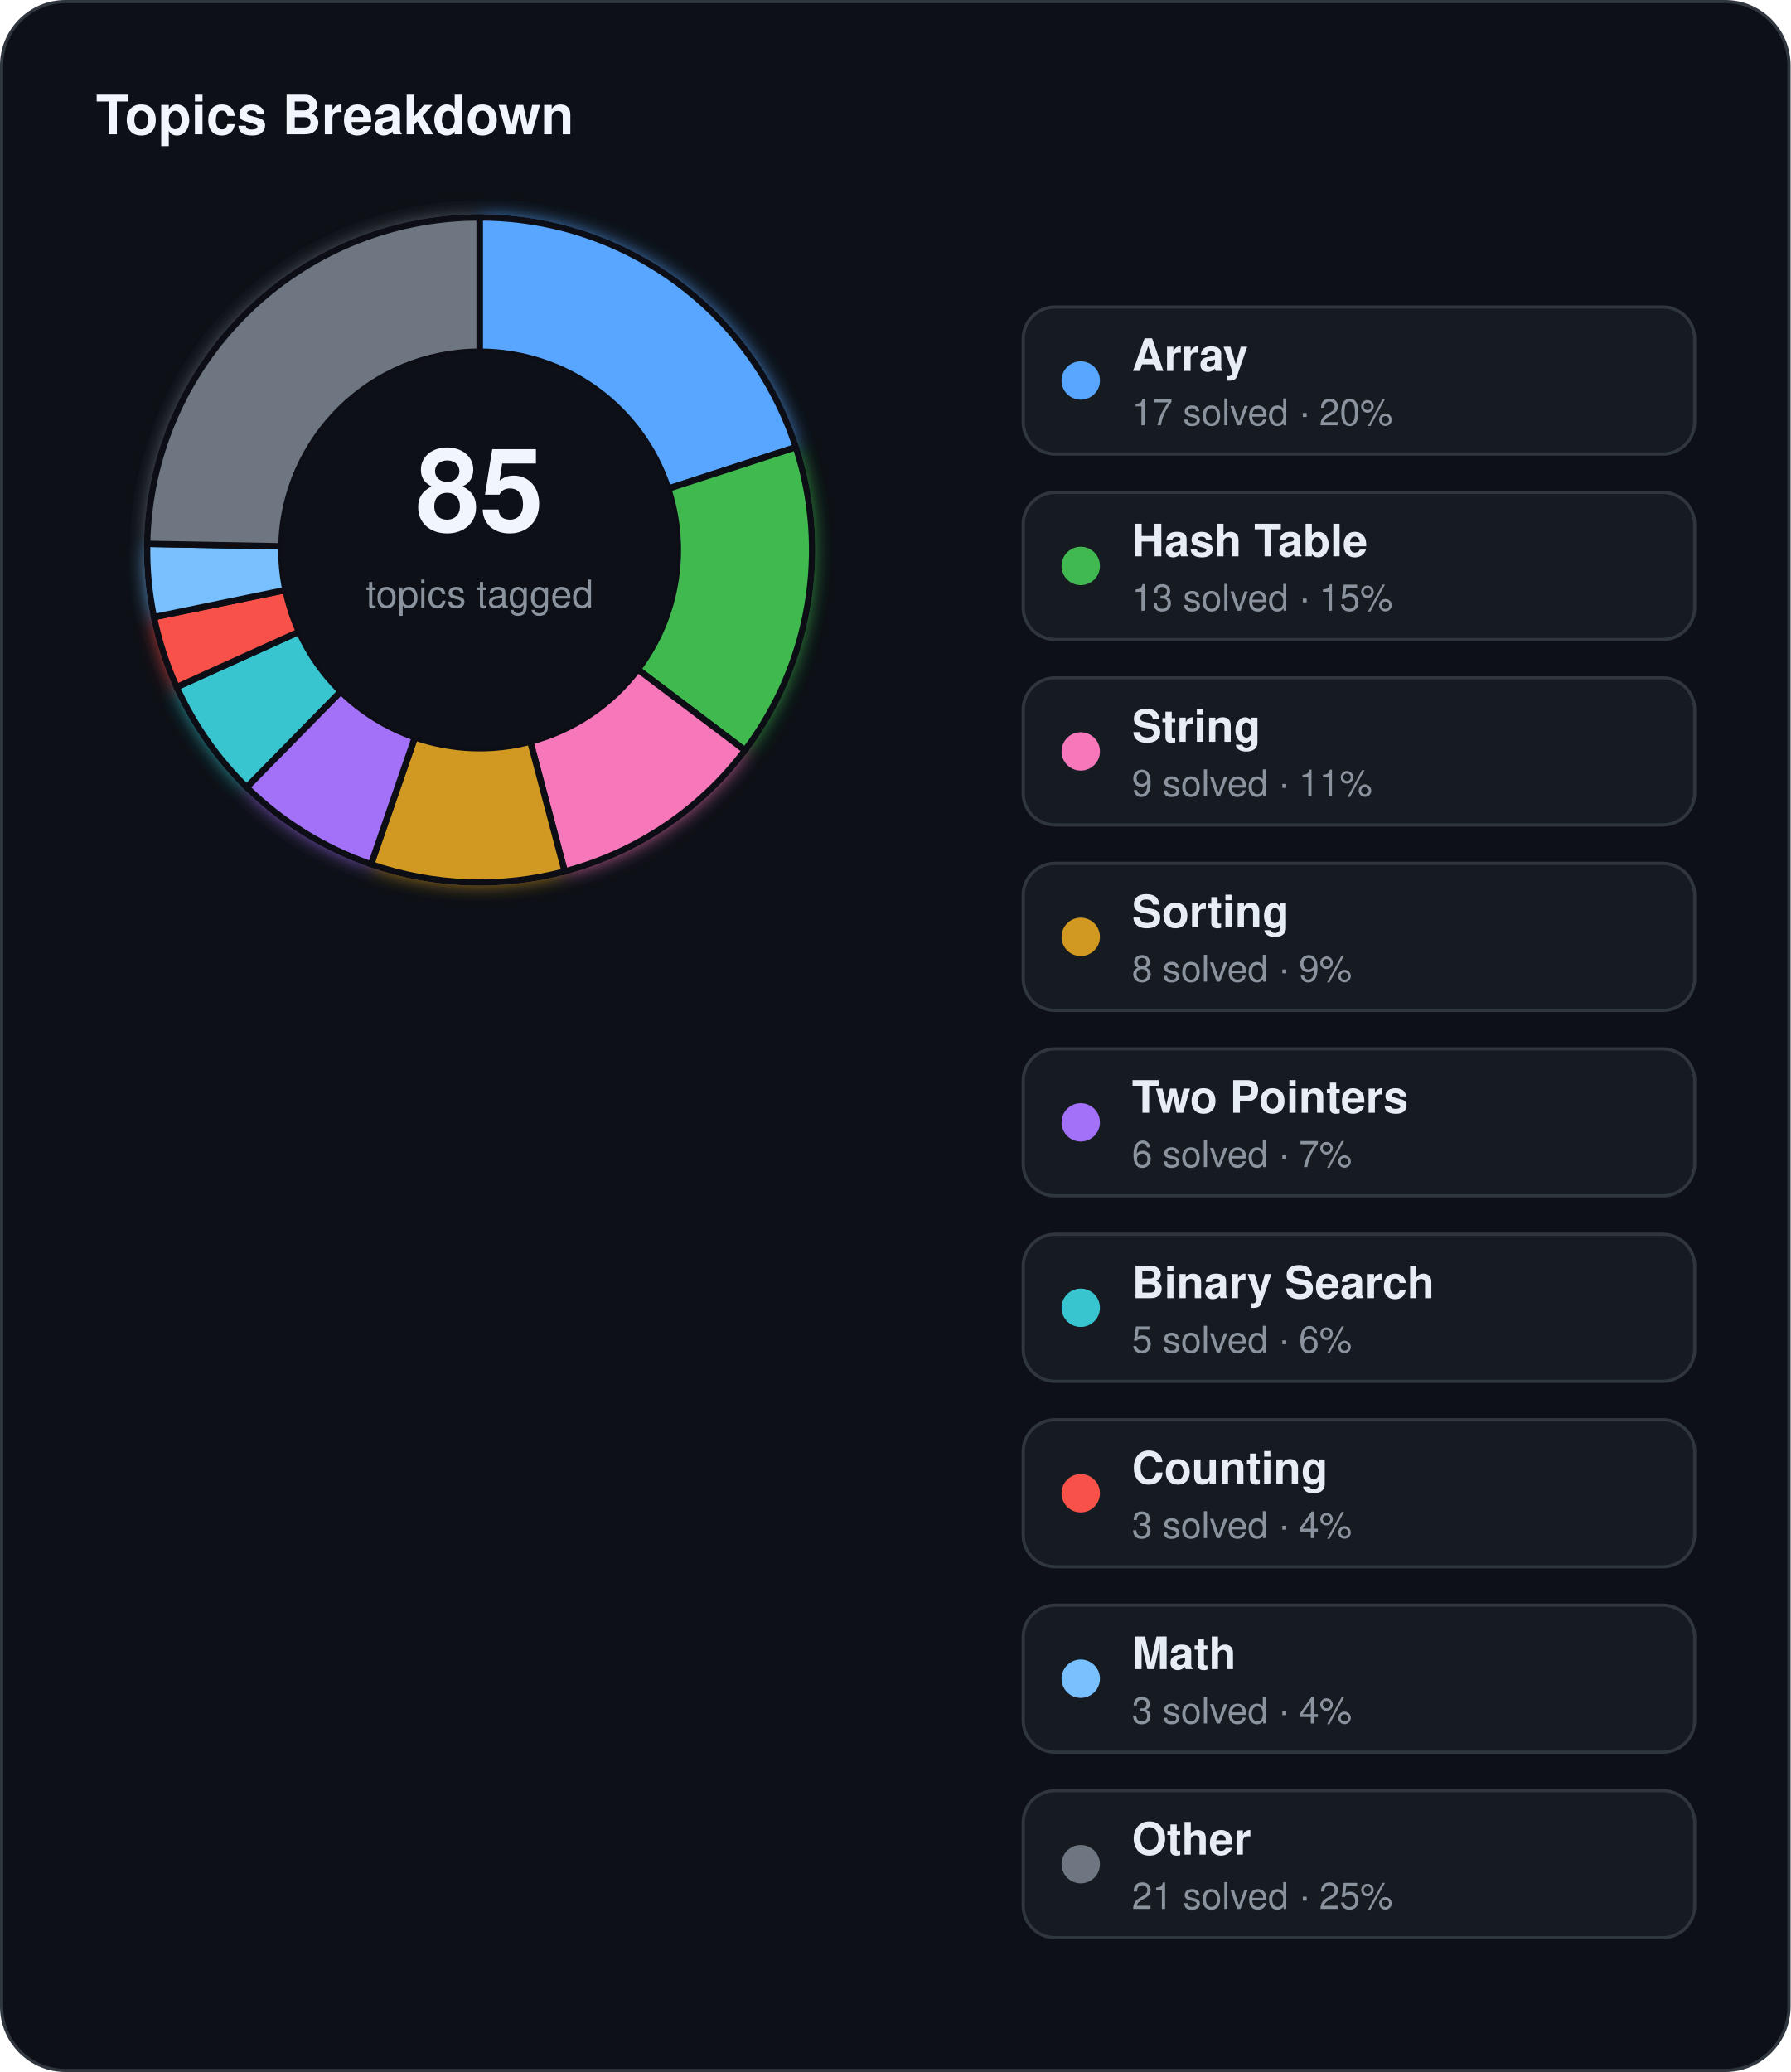
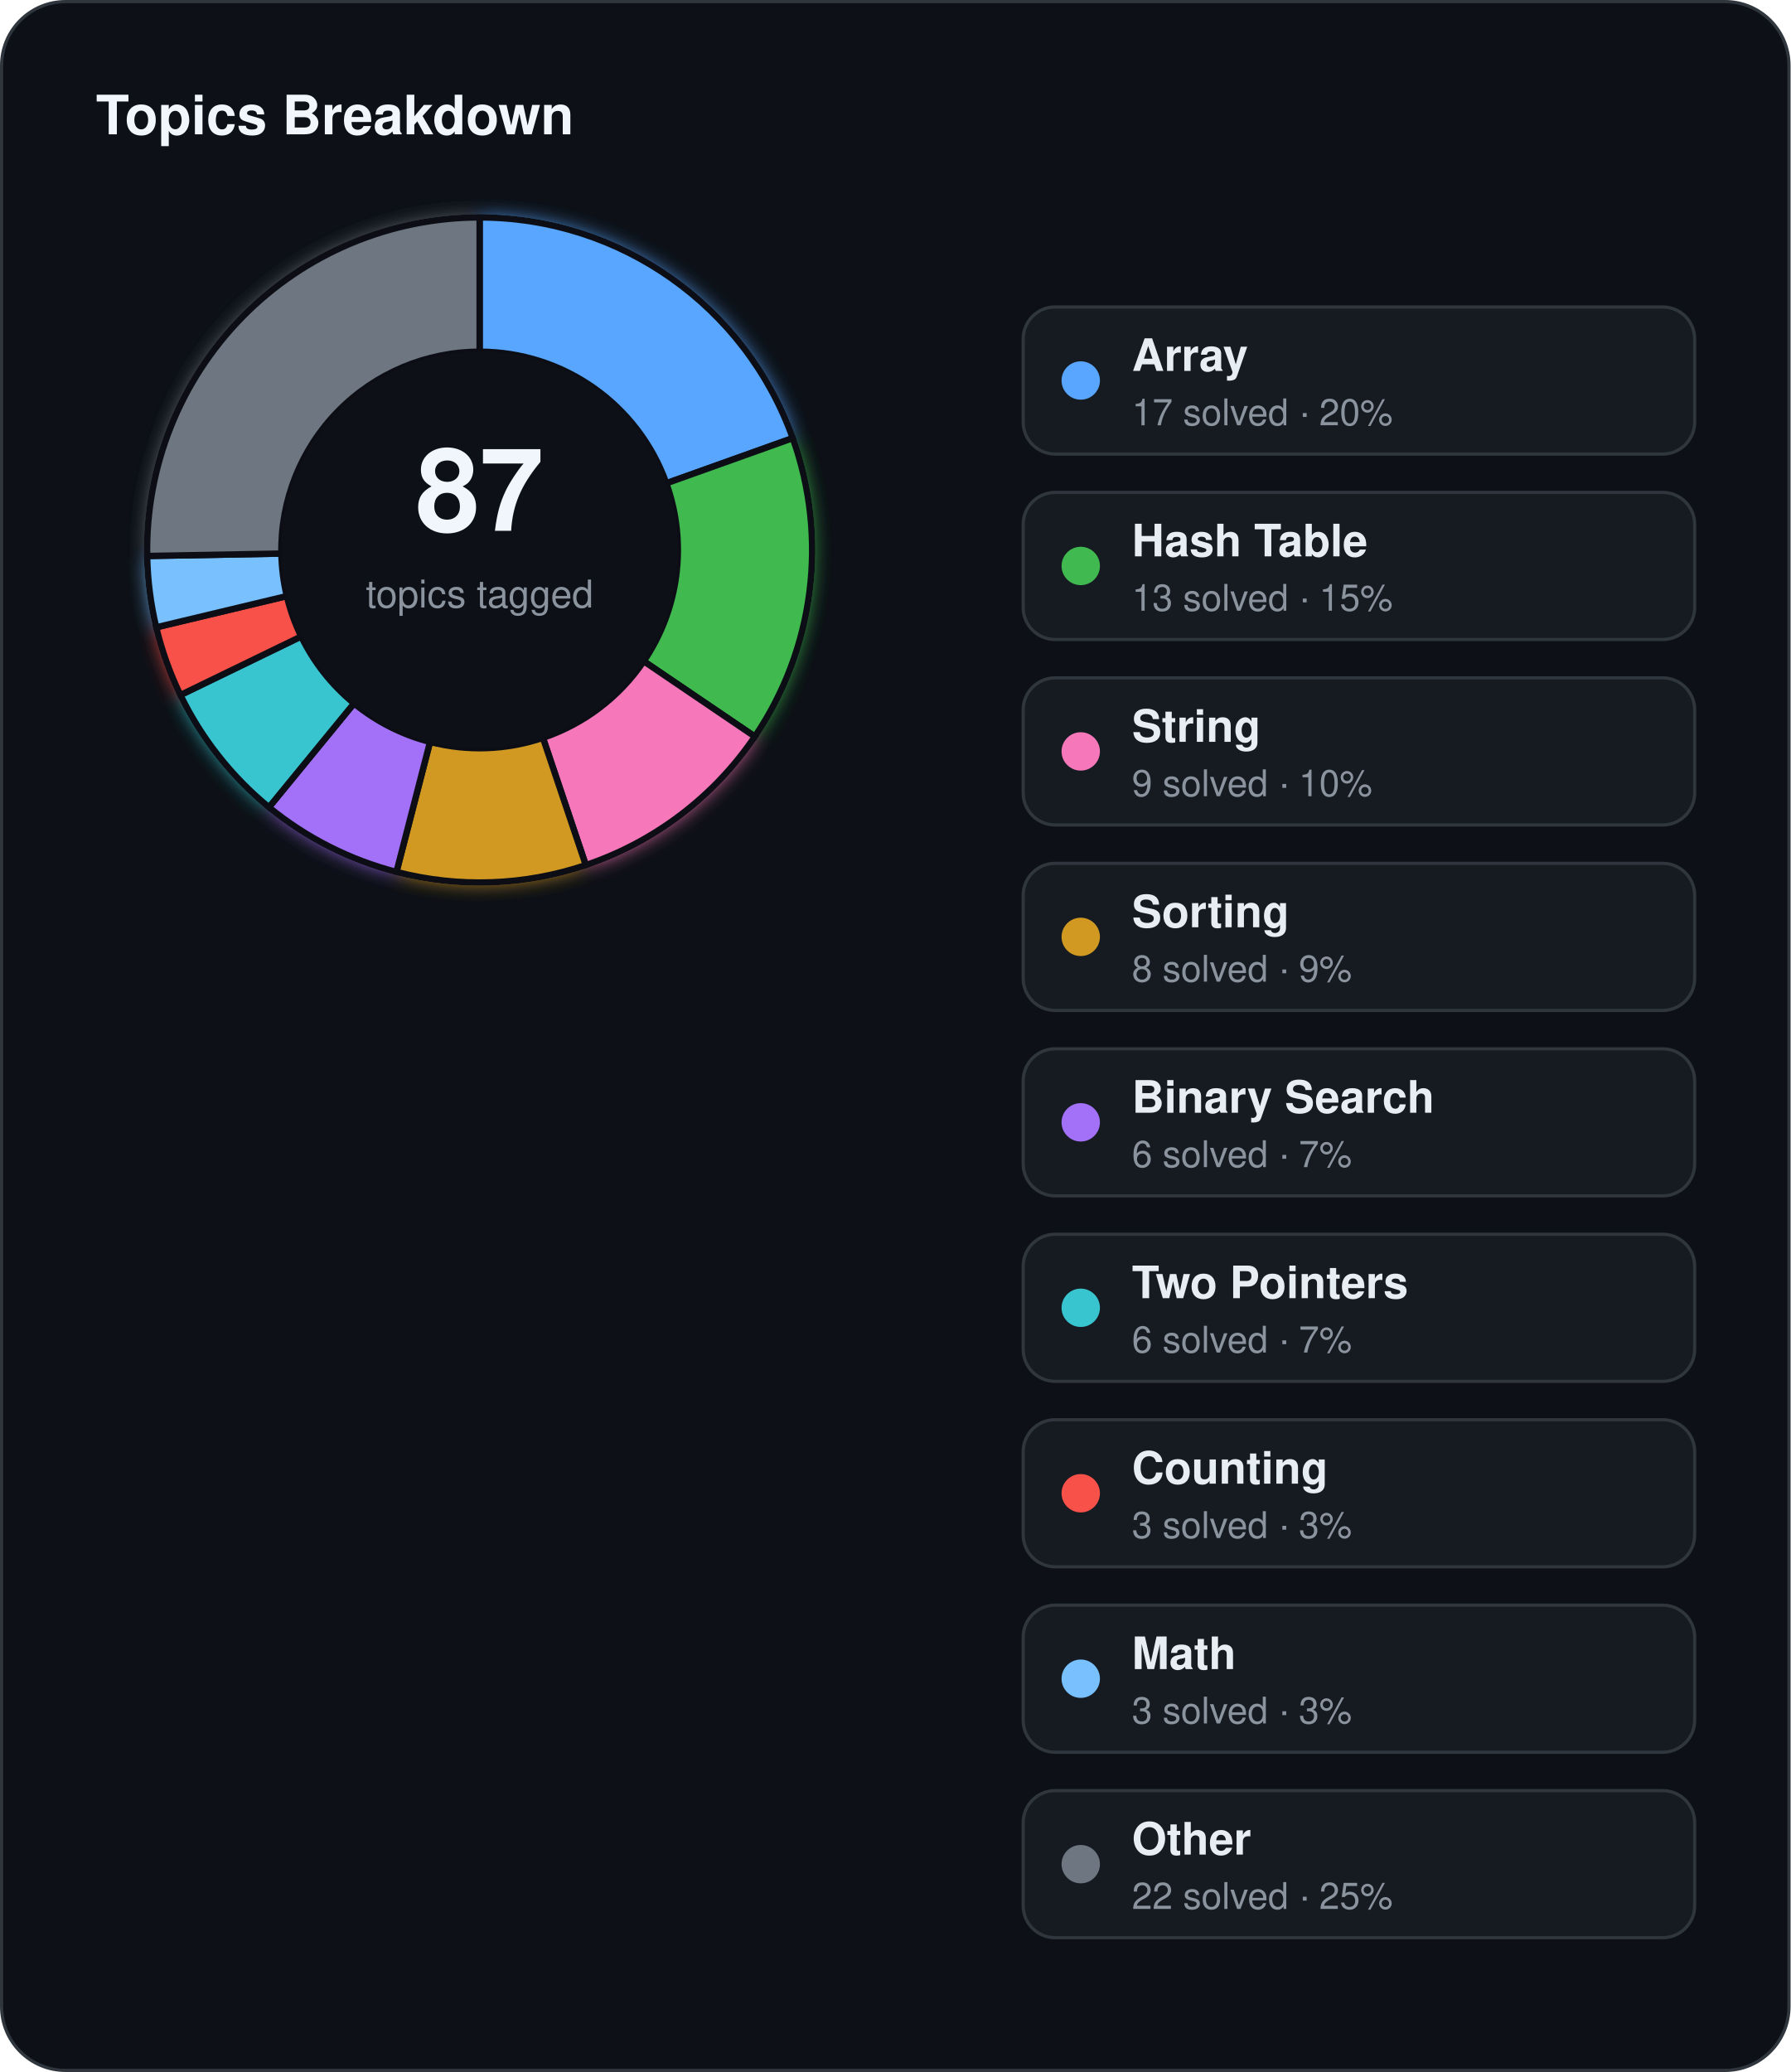
<svg xmlns="http://www.w3.org/2000/svg" width="560" height="648" viewBox="0 0 560 648">
  <defs>
    <filter id="topics-glow" x="-60%" y="-60%" width="220%" height="220%">
      <feGaussianBlur stdDeviation="3" result="blur" />
      <feMerge>
        <feMergeNode in="blur" />
        <feMergeNode in="SourceGraphic" />
      </feMerge>
    </filter>
  </defs>
  <rect x="0.5" y="0.5" width="559" height="647" rx="20" fill="#0d1117" stroke="#30363d" stroke-width="1" />
  <text x="30" y="42" fill="#f0f6fc" font-family="Segoe UI, Helvetica, Arial, sans-serif" font-size="17" font-weight="700">Topics Breakdown</text>
  <g filter="url(#topics-glow)">
-     <path d="M 150.00,68.00 A 104,104 0 0 1 248.91,139.86 L 208.97,152.84 A 62,62 0 0 0 150.00,110.00 Z" fill="#58a6ff" stroke="#0d1117" stroke-width="2" />
-     <path d="M 248.91,139.86 A 104,104 0 0 1 232.99,234.67 L 199.48,209.36 A 62,62 0 0 0 208.97,152.84 Z" fill="#3fb950" stroke="#0d1117" stroke-width="2" />
-     <path d="M 232.99,234.67 A 104,104 0 0 1 176.61,272.54 L 165.86,231.94 A 62,62 0 0 0 199.48,209.36 Z" fill="#f778ba" stroke="#0d1117" stroke-width="2" />
-     <path d="M 176.61,272.54 A 104,104 0 0 1 116.04,270.30 L 129.75,230.60 A 62,62 0 0 0 165.86,231.94 Z" fill="#d29922" stroke="#0d1117" stroke-width="2" />
-     <path d="M 116.04,270.30 A 104,104 0 0 1 77.14,246.22 L 106.57,216.24 A 62,62 0 0 0 129.75,230.60 Z" fill="#a371f7" stroke="#0d1117" stroke-width="2" />
-     <path d="M 77.14,246.22 A 104,104 0 0 1 55.25,214.89 L 93.52,197.57 A 62,62 0 0 0 106.57,216.24 Z" fill="#39c5cf" stroke="#0d1117" stroke-width="2" />
-     <path d="M 55.25,214.89 A 104,104 0 0 1 48.14,193.00 L 89.28,184.52 A 62,62 0 0 0 93.52,197.57 Z" fill="#f85149" stroke="#0d1117" stroke-width="2" />
-     <path d="M 48.14,193.00 A 104,104 0 0 1 46.02,170.08 L 88.01,170.85 A 62,62 0 0 0 89.28,184.52 Z" fill="#79c0ff" stroke="#0d1117" stroke-width="2" />
-     <path d="M 46.02,170.08 A 104,104 0 0 1 150.00,68.00 L 150.00,110.00 A 62,62 0 0 0 88.01,170.85 Z" fill="#6e7681" stroke="#0d1117" stroke-width="2" />
+     <path d="M 150.00,68.00 A 104,104 0 0 1 247.94,137.02 L 208.39,151.15 A 62,62 0 0 0 150.00,110.00 Z" fill="#58a6ff" stroke="#0d1117" stroke-width="2" />
+     <path d="M 247.94,137.02 A 104,104 0 0 1 236.08,230.36 L 201.32,206.79 A 62,62 0 0 0 208.39,151.15 Z" fill="#3fb950" stroke="#0d1117" stroke-width="2" />
+     <path d="M 236.08,230.36 A 104,104 0 0 1 183.21,270.56 L 169.80,230.75 A 62,62 0 0 0 201.32,206.79 Z" fill="#f778ba" stroke="#0d1117" stroke-width="2" />
+     <path d="M 183.21,270.56 A 104,104 0 0 1 123.99,272.70 L 134.49,232.03 A 62,62 0 0 0 169.80,230.75 Z" fill="#d29922" stroke="#0d1117" stroke-width="2" />
+     <path d="M 123.99,272.70 A 104,104 0 0 1 84.11,252.47 L 110.72,219.97 A 62,62 0 0 0 134.49,232.03 Z" fill="#a371f7" stroke="#0d1117" stroke-width="2" />
+     <path d="M 84.11,252.47 A 104,104 0 0 1 56.42,217.37 L 94.21,199.04 A 62,62 0 0 0 110.72,219.97 Z" fill="#39c5cf" stroke="#0d1117" stroke-width="2" />
+     <path d="M 56.42,217.37 A 104,104 0 0 1 48.85,196.19 L 89.70,186.42 A 62,62 0 0 0 94.21,199.04 Z" fill="#f85149" stroke="#0d1117" stroke-width="2" />
+     <path d="M 48.85,196.19 A 104,104 0 0 1 46.02,173.88 L 88.01,173.12 A 62,62 0 0 0 89.70,186.42 Z" fill="#79c0ff" stroke="#0d1117" stroke-width="2" />
+     <path d="M 46.02,173.88 A 104,104 0 0 1 150.00,68.00 L 150.00,110.00 A 62,62 0 0 0 88.01,173.12 Z" fill="#6e7681" stroke="#0d1117" stroke-width="2" />
  </g>
  <circle cx="150" cy="172" r="62" fill="#0d1117" />
-   <text x="150" y="166" text-anchor="middle" fill="#f0f6fc" font-family="Segoe UI, Helvetica, Arial, sans-serif" font-size="36" font-weight="700">85</text>
+   <text x="150" y="166" text-anchor="middle" fill="#f0f6fc" font-family="Segoe UI, Helvetica, Arial, sans-serif" font-size="36" font-weight="700">87</text>
  <text x="150" y="190" text-anchor="middle" fill="#8b949e" font-family="Segoe UI, Helvetica, Arial, sans-serif" font-size="12">topics tagged</text>
  <rect x="320" y="96" width="210" height="46" rx="10" fill="#161b22" stroke="#30363d" stroke-width="1" />
  <circle cx="338" cy="119" r="6" fill="#58a6ff" />
  <text x="354" y="116" fill="#e6edf3" font-family="Segoe UI, Helvetica, Arial, sans-serif" font-size="14" font-weight="600">Array</text>
  <text x="354" y="133" fill="#8b949e" font-family="Segoe UI, Helvetica, Arial, sans-serif" font-size="11.5">17 solved · 20%</text>
  <rect x="320" y="154" width="210" height="46" rx="10" fill="#161b22" stroke="#30363d" stroke-width="1" />
  <circle cx="338" cy="177" r="6" fill="#3fb950" />
  <text x="354" y="174" fill="#e6edf3" font-family="Segoe UI, Helvetica, Arial, sans-serif" font-size="14" font-weight="600">Hash Table</text>
  <text x="354" y="191" fill="#8b949e" font-family="Segoe UI, Helvetica, Arial, sans-serif" font-size="11.5">13 solved · 15%</text>
  <rect x="320" y="212" width="210" height="46" rx="10" fill="#161b22" stroke="#30363d" stroke-width="1" />
  <circle cx="338" cy="235" r="6" fill="#f778ba" />
  <text x="354" y="232" fill="#e6edf3" font-family="Segoe UI, Helvetica, Arial, sans-serif" font-size="14" font-weight="600">String</text>
-   <text x="354" y="249" fill="#8b949e" font-family="Segoe UI, Helvetica, Arial, sans-serif" font-size="11.5">9 solved · 11%</text>
+   <text x="354" y="249" fill="#8b949e" font-family="Segoe UI, Helvetica, Arial, sans-serif" font-size="11.5">9 solved · 10%</text>
  <rect x="320" y="270" width="210" height="46" rx="10" fill="#161b22" stroke="#30363d" stroke-width="1" />
  <circle cx="338" cy="293" r="6" fill="#d29922" />
  <text x="354" y="290" fill="#e6edf3" font-family="Segoe UI, Helvetica, Arial, sans-serif" font-size="14" font-weight="600">Sorting</text>
  <text x="354" y="307" fill="#8b949e" font-family="Segoe UI, Helvetica, Arial, sans-serif" font-size="11.5">8 solved · 9%</text>
  <rect x="320" y="328" width="210" height="46" rx="10" fill="#161b22" stroke="#30363d" stroke-width="1" />
  <circle cx="338" cy="351" r="6" fill="#a371f7" />
-   <text x="354" y="348" fill="#e6edf3" font-family="Segoe UI, Helvetica, Arial, sans-serif" font-size="14" font-weight="600">Two Pointers</text>
+   <text x="354" y="348" fill="#e6edf3" font-family="Segoe UI, Helvetica, Arial, sans-serif" font-size="14" font-weight="600">Binary Search</text>
  <text x="354" y="365" fill="#8b949e" font-family="Segoe UI, Helvetica, Arial, sans-serif" font-size="11.5">6 solved · 7%</text>
  <rect x="320" y="386" width="210" height="46" rx="10" fill="#161b22" stroke="#30363d" stroke-width="1" />
  <circle cx="338" cy="409" r="6" fill="#39c5cf" />
-   <text x="354" y="406" fill="#e6edf3" font-family="Segoe UI, Helvetica, Arial, sans-serif" font-size="14" font-weight="600">Binary Search</text>
-   <text x="354" y="423" fill="#8b949e" font-family="Segoe UI, Helvetica, Arial, sans-serif" font-size="11.5">5 solved · 6%</text>
+   <text x="354" y="406" fill="#e6edf3" font-family="Segoe UI, Helvetica, Arial, sans-serif" font-size="14" font-weight="600">Two Pointers</text>
+   <text x="354" y="423" fill="#8b949e" font-family="Segoe UI, Helvetica, Arial, sans-serif" font-size="11.5">6 solved · 7%</text>
  <rect x="320" y="444" width="210" height="46" rx="10" fill="#161b22" stroke="#30363d" stroke-width="1" />
  <circle cx="338" cy="467" r="6" fill="#f85149" />
  <text x="354" y="464" fill="#e6edf3" font-family="Segoe UI, Helvetica, Arial, sans-serif" font-size="14" font-weight="600">Counting</text>
-   <text x="354" y="481" fill="#8b949e" font-family="Segoe UI, Helvetica, Arial, sans-serif" font-size="11.5">3 solved · 4%</text>
+   <text x="354" y="481" fill="#8b949e" font-family="Segoe UI, Helvetica, Arial, sans-serif" font-size="11.5">3 solved · 3%</text>
  <rect x="320" y="502" width="210" height="46" rx="10" fill="#161b22" stroke="#30363d" stroke-width="1" />
  <circle cx="338" cy="525" r="6" fill="#79c0ff" />
  <text x="354" y="522" fill="#e6edf3" font-family="Segoe UI, Helvetica, Arial, sans-serif" font-size="14" font-weight="600">Math</text>
-   <text x="354" y="539" fill="#8b949e" font-family="Segoe UI, Helvetica, Arial, sans-serif" font-size="11.5">3 solved · 4%</text>
+   <text x="354" y="539" fill="#8b949e" font-family="Segoe UI, Helvetica, Arial, sans-serif" font-size="11.5">3 solved · 3%</text>
  <rect x="320" y="560" width="210" height="46" rx="10" fill="#161b22" stroke="#30363d" stroke-width="1" />
  <circle cx="338" cy="583" r="6" fill="#6e7681" />
  <text x="354" y="580" fill="#e6edf3" font-family="Segoe UI, Helvetica, Arial, sans-serif" font-size="14" font-weight="600">Other</text>
-   <text x="354" y="597" fill="#8b949e" font-family="Segoe UI, Helvetica, Arial, sans-serif" font-size="11.5">21 solved · 25%</text>
+   <text x="354" y="597" fill="#8b949e" font-family="Segoe UI, Helvetica, Arial, sans-serif" font-size="11.5">22 solved · 25%</text>
</svg>
